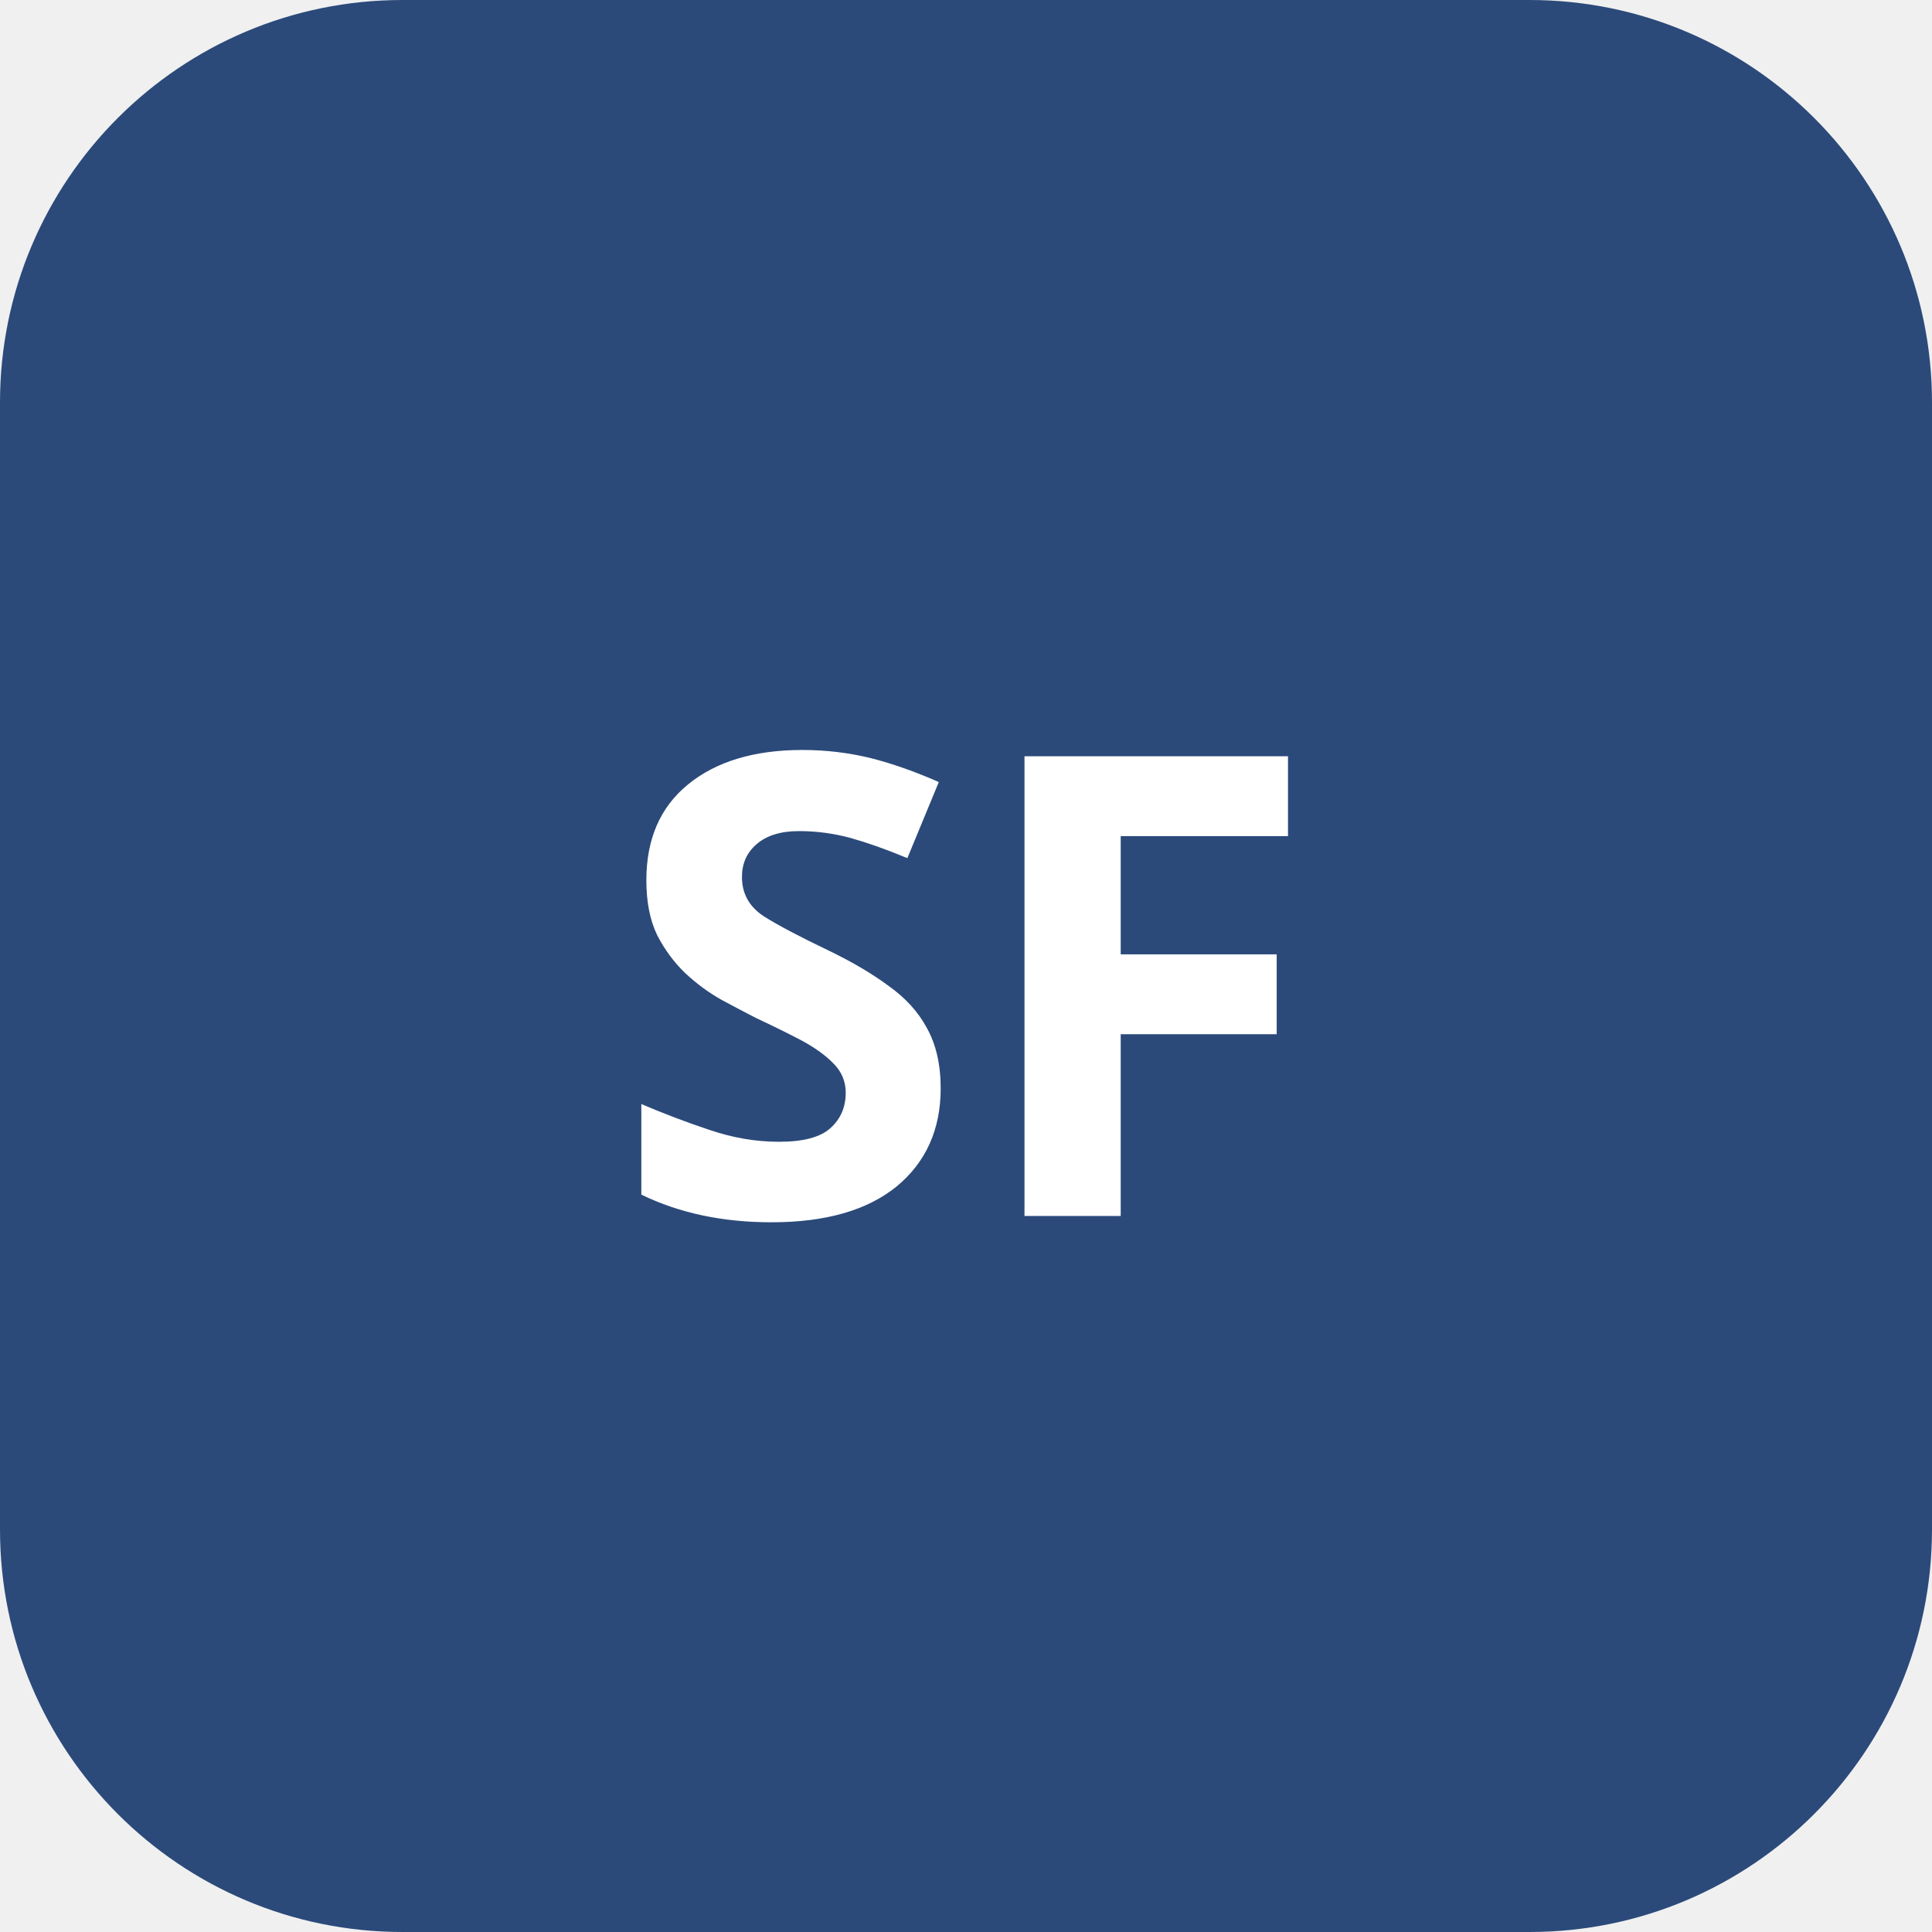
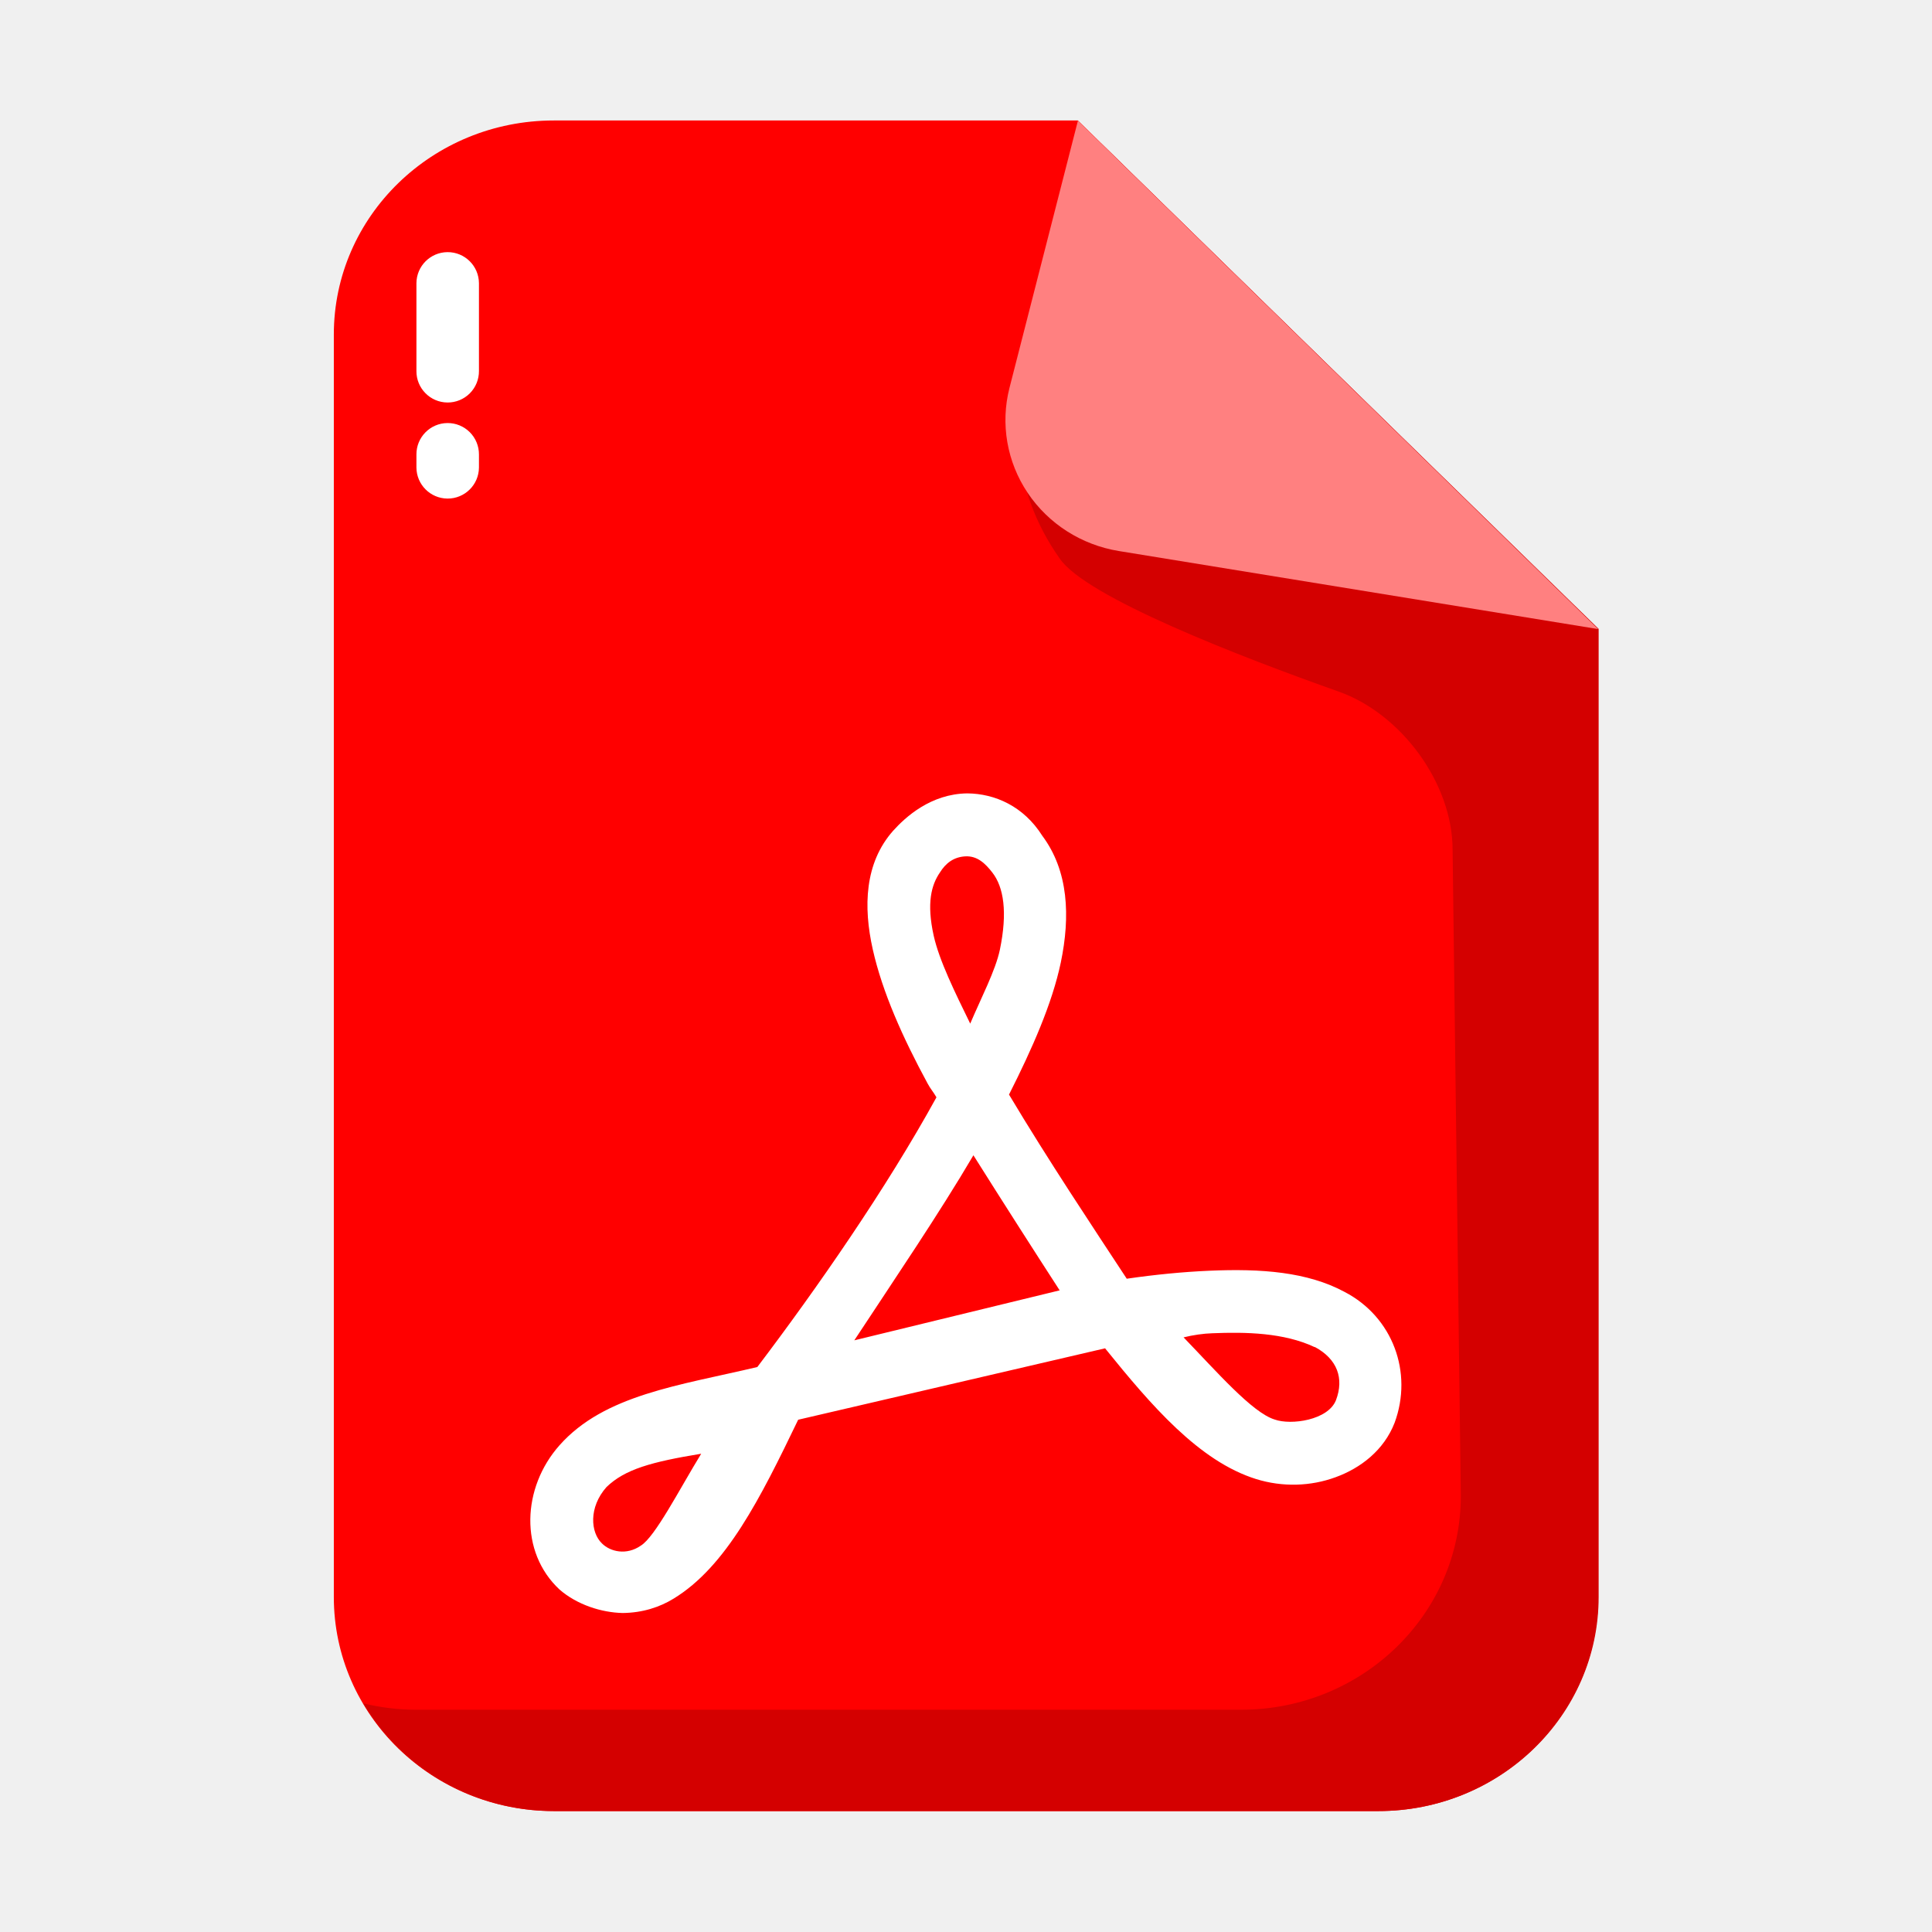
- <svg xmlns="http://www.w3.org/2000/svg" viewBox="0 0 48 48" width="48" height="48">
-   <rect width="48" height="48" rx="10" ry="10" fill="#2B4A7A" />
-   <text x="24" y="24" font-family="system-ui,sans-serif" font-size="16" font-weight="bold" fill="white" text-anchor="middle" dominant-baseline="central">SF</text>
+ <svg xmlns="http://www.w3.org/2000/svg" id="svg5" height="512" viewBox="0 0 8.467 8.467" width="512">
+   <linearGradient id="linearGradient2739">
+     <stop id="stop2737" offset="0" stop-color="#0ecc24" />
+   </linearGradient>
+   <linearGradient id="linearGradient2667">
+     <stop id="stop2665" offset="0" />
+   </linearGradient>
+   <g id="layer1">
+     <path id="path7475-3" d="m7.004 2.757 0 4.242a.964.938 0 0 1 -.964.938h-3.613a.964.938 0 0 1 -.964-.938v-5.533a.964.938 0 0 1 .964-.938l2.297 0z" fill="#f00" paint-order="normal" />
+     <path id="path6360-9" d="m4.824.627c-.185.476-.613 1.206-.181 1.819.112.17.795.433 1.224.585.274.097.499.402.499.693l.036 2.832c0 .518-.431.937-.964.937h-3.613c-.08 0-.158-.01-.233-.028.172.292.491.472.836.472h3.613c.533 0.0.965-.42.965-.938v-4.243z" fill="#d40000" paint-order="normal" />
+     <path id="path6696-7" d="m1.961 1.105a.137.137 0 0 1 .138.136v.385a.137.137 0 0 1 -.138.138.137.137 0 0 1 -.136-.138v-.385a.137.137 0 0 1 .136-.136z" fill="#fff" stroke-linecap="round" stroke-linejoin="round" />
+     <path id="path6702-2" d="m1.961 1.854a.137.137 0 0 1 .138.138v.057a.137.137 0 0 1 -.138.136.137.137 0 0 1 -.136-.136v-.057a.137.137 0 0 1 .136-.138z" fill="#fff" stroke-linecap="round" stroke-linejoin="round" />
+     <path id="path7319-7" d="m4.724.529-.3 1.171a.595.582 0 0 0 .48.715l2.1.342z" fill="#ff8080" />
+     <path id="path395410" d="m4.239 3.477c-.16.002-.271.104-.325.164-.125.141-.131.333-.089.52.042.187.131.386.24.587.012.023.026.038.039.061-.22.4-.522.835-.785 1.182-.342.081-.67.121-.867.343-.165.186-.176.468 0 .632.077.067.184.101.277.103.088-.001.163-.026.223-.063.23-.14.38-.439.546-.784l1.345-.313c.202.25.412.495.662.573.116.036.239.032.348-.008.11-.04.212-.118.259-.239.081-.22-.008-.463-.219-.573-.163-.088-.366-.103-.593-.093-.116.005-.238.017-.362.035-.147-.224-.344-.519-.516-.807.101-.2.189-.398.227-.579.042-.202.034-.401-.081-.555-.082-.13-.208-.185-.329-.186zm.11.347c.05.064.067.174.033.338-.019.091-.083.213-.13.324-.067-.137-.136-.277-.16-.385-.032-.144-.01-.223.027-.277.026-.042.061-.068.111-.071.053-.003.088.031.119.071zm-.083 1.239c.129.205.266.419.378.592l-.9.219c.181-.275.372-.556.522-.811zm1.496.84c.099.053.129.138.093.233-.034.088-.197.111-.269.085-.098-.03-.255-.211-.399-.36.04-.01.088-.017.126-.018.145-.006.314-.003.449.061zm-2.689.468c-.095.155-.202.365-.265.403-.062.043-.133.027-.17-.01-.05-.048-.059-.158.02-.247.081-.078.196-.11.415-.146z" fill="#fff" stroke-linecap="round" stroke-linejoin="round" />
+   </g>
</svg>
